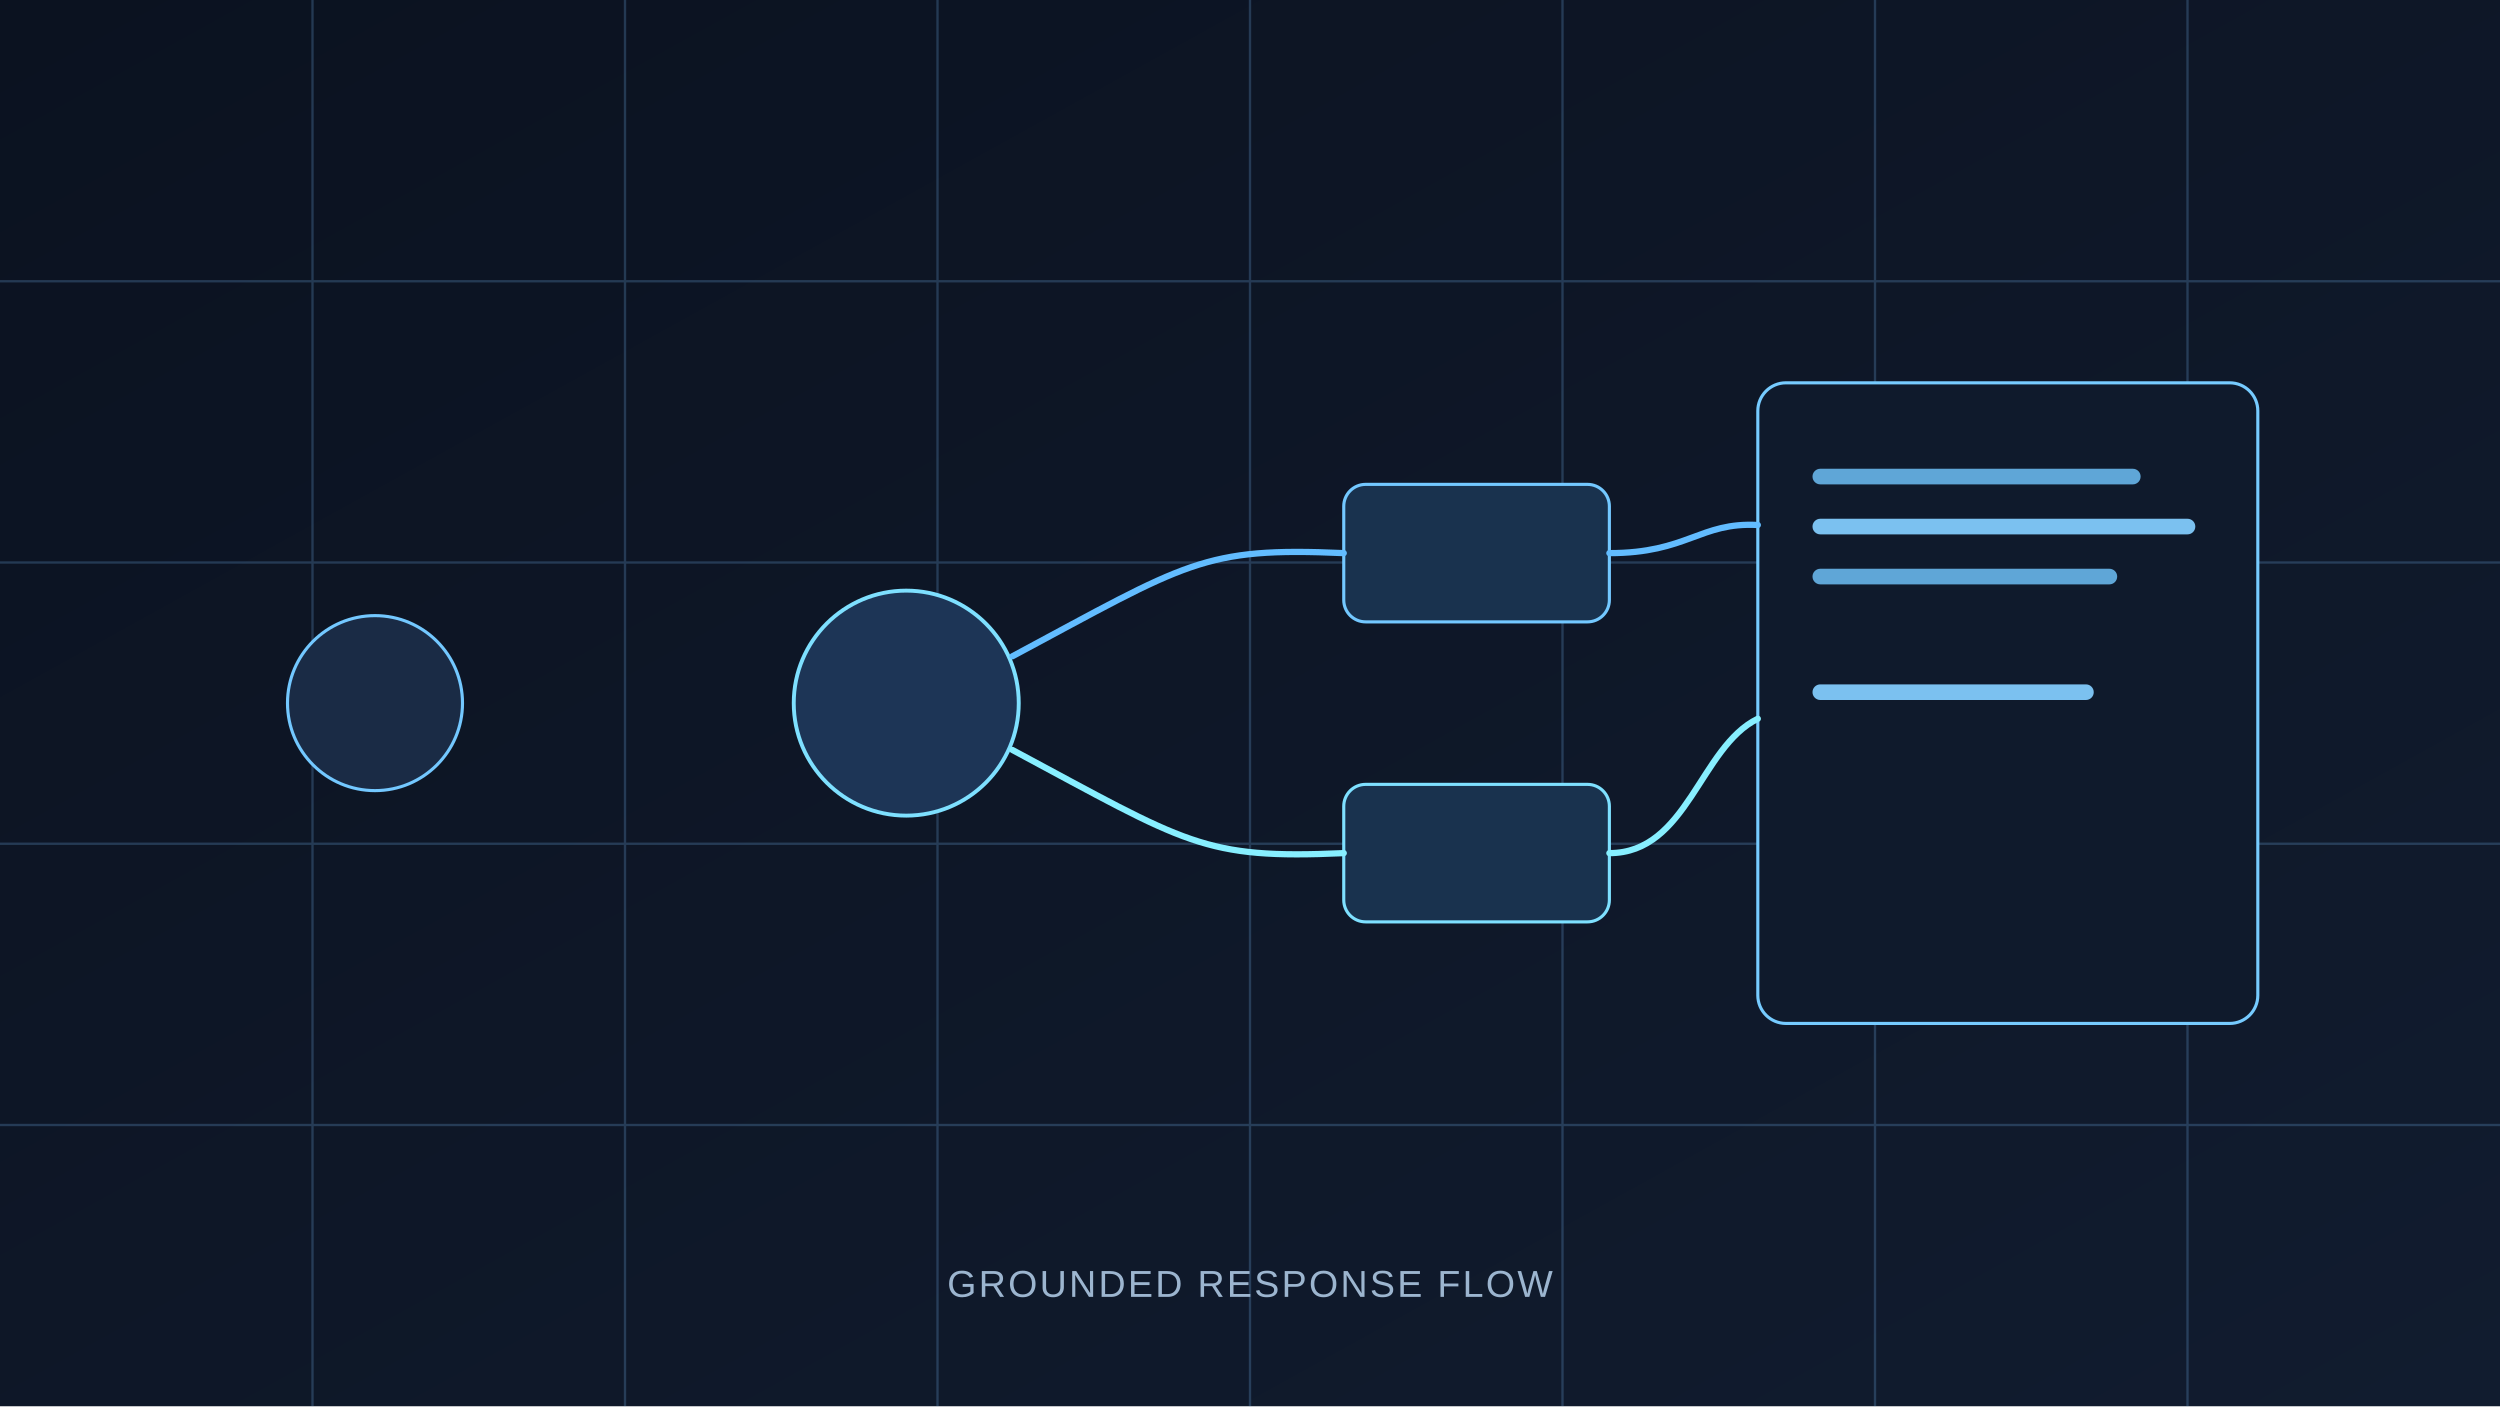
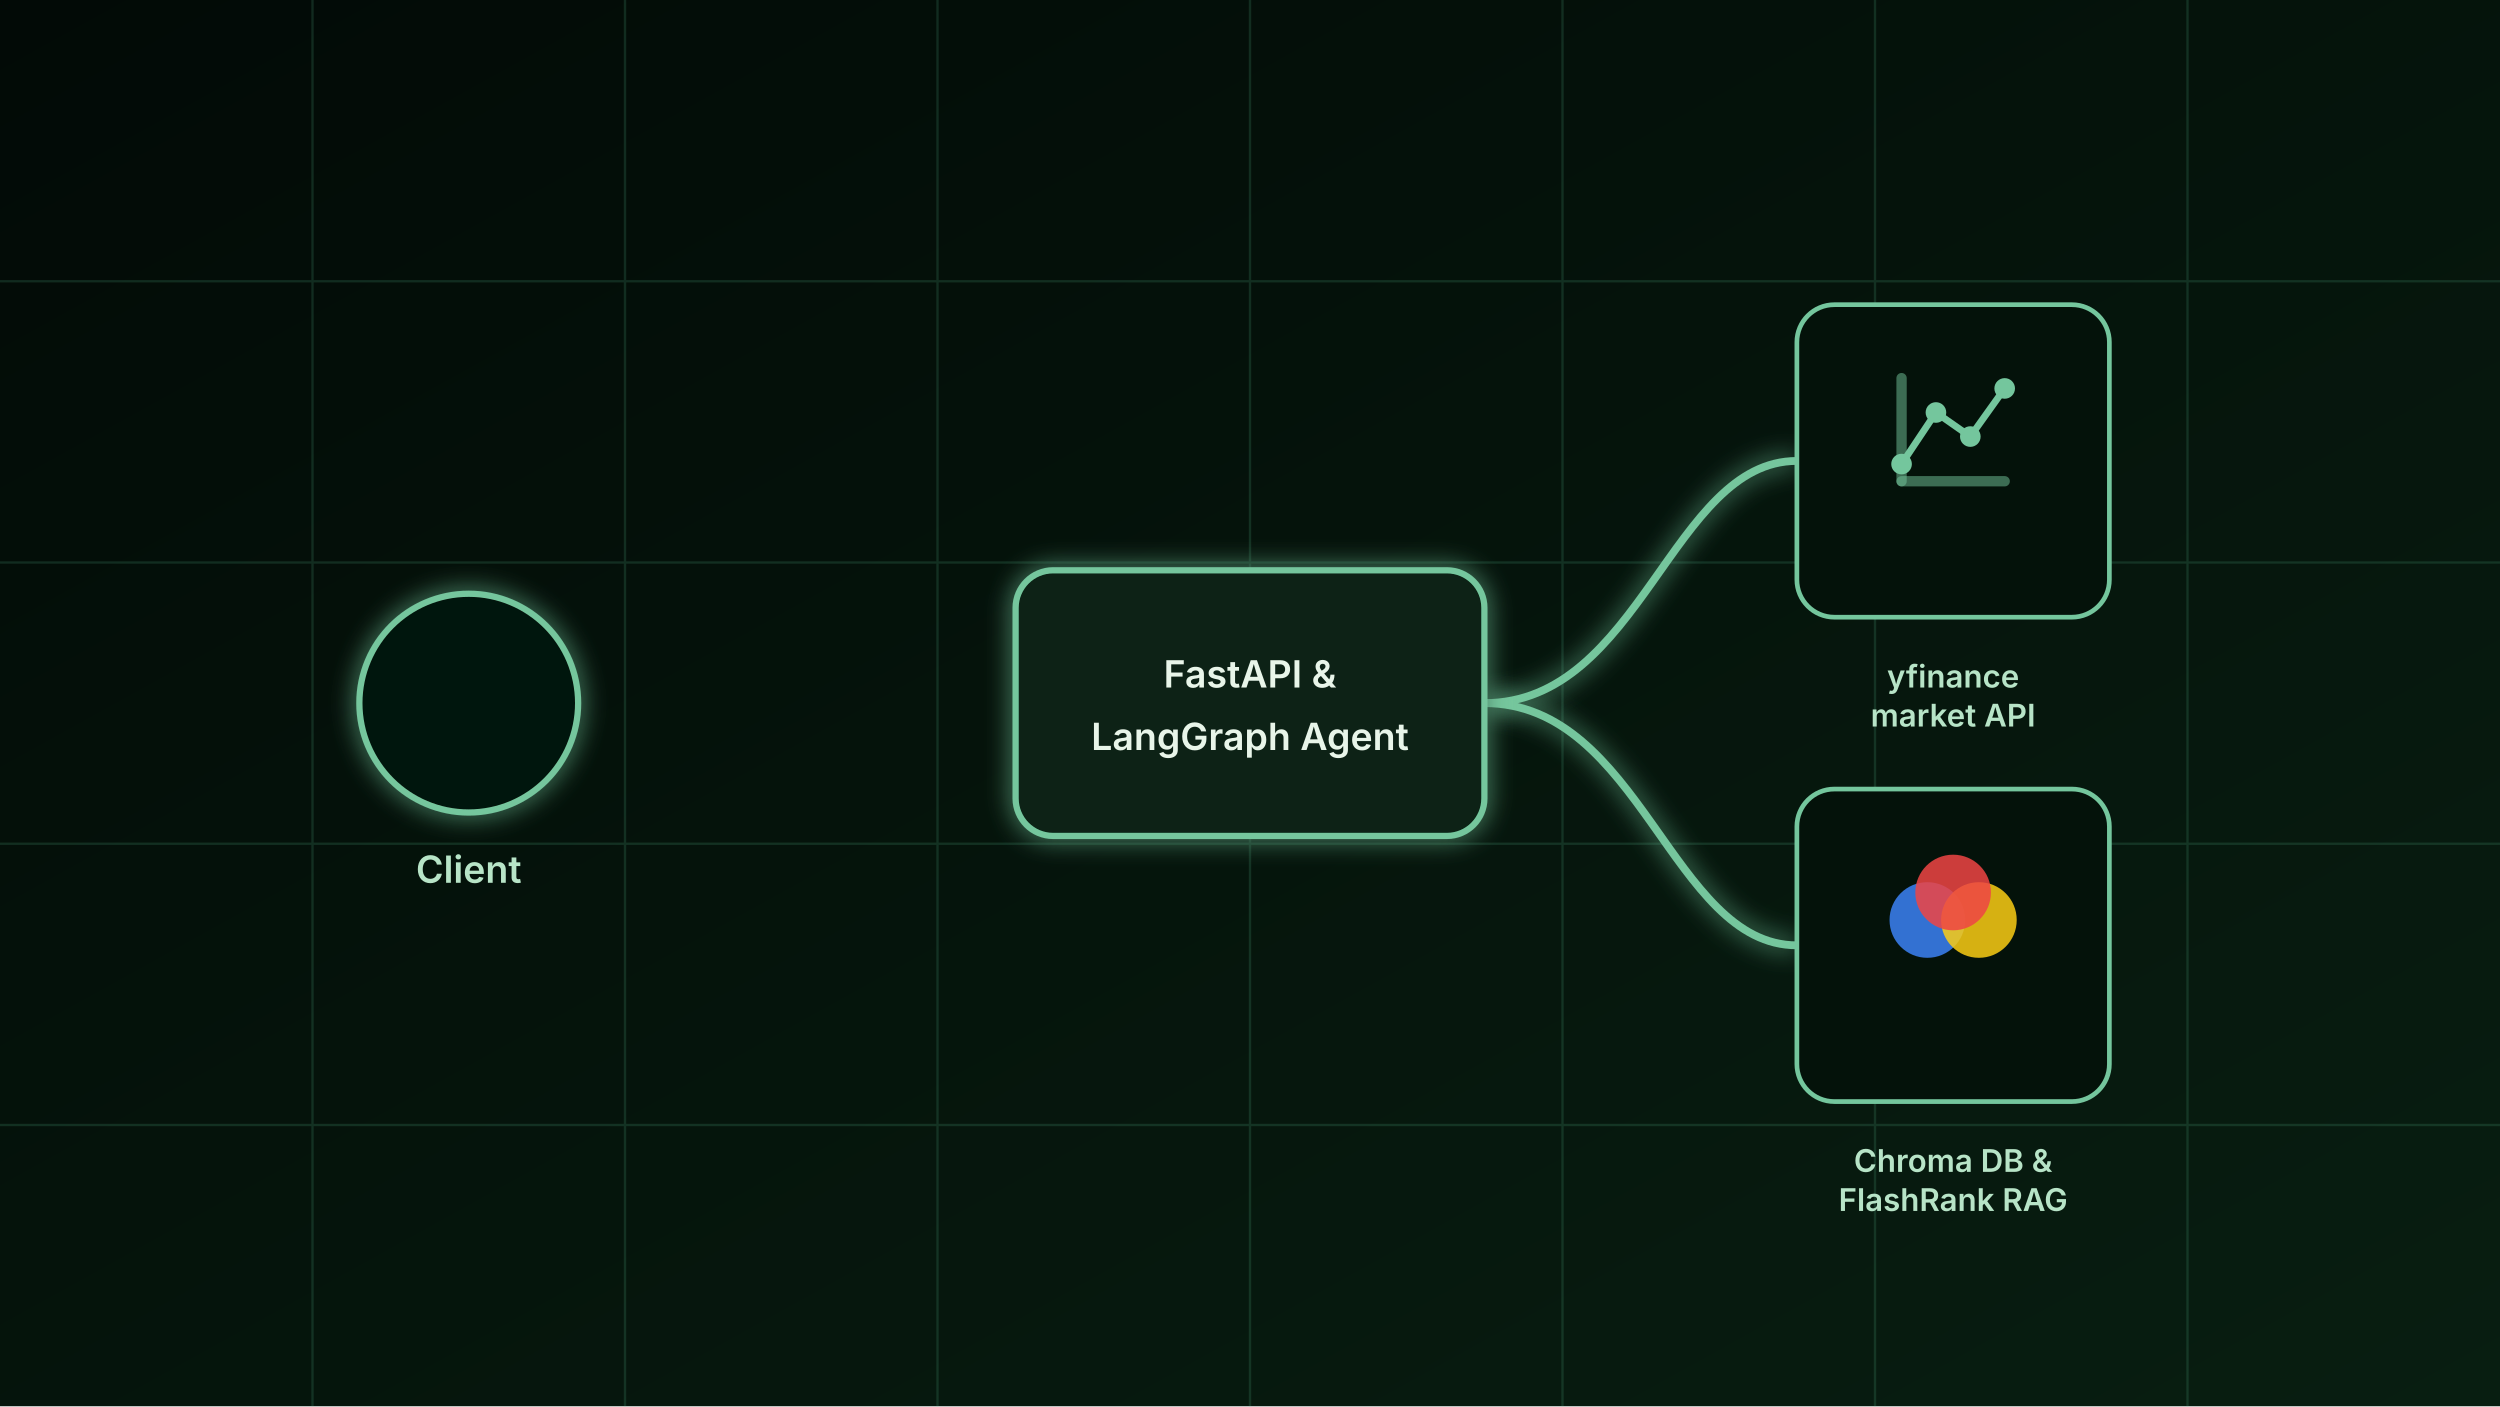
<svg xmlns="http://www.w3.org/2000/svg" width="1600" height="900" viewBox="0 0 1600 900">
  <defs>
    <linearGradient id="bg" x1="0" y1="0" x2="1" y2="1">
-       <stop offset="0%" stop-color="#0b1220" />
-       <stop offset="100%" stop-color="#111c2f" />
+       <stop offset="0%" stop-color="#020a06" />
+       <stop offset="100%" stop-color="#081e11" />
    </linearGradient>
-     <linearGradient id="line" x1="0" y1="0" x2="1" y2="0">
-       <stop offset="0%" stop-color="#57b7ff" />
-       <stop offset="100%" stop-color="#7df0ff" />
-     </linearGradient>
+     <filter id="glow" x="-20%" y="-20%" width="140%" height="140%">
+       <feGaussianBlur stdDeviation="8" result="blur" />
+       <feMerge>
+         <feMergeNode in="blur" />
+         <feMergeNode in="SourceGraphic" />
+       </feMerge>
+     </filter>
+     <filter id="shadow" x="-10%" y="-10%" width="120%" height="120%">
+       <feDropShadow dx="0" dy="8" stdDeviation="12" flood-color="#000000" flood-opacity="0.5" />
+     </filter>
  </defs>
  <rect width="1600" height="900" fill="url(#bg)" />
-   <g opacity="0.22" stroke="#7abfff" stroke-width="1.5">
+   <g opacity="0.18" stroke="#52b788" stroke-width="1.5">
    <path d="M0 180 H1600" />
    <path d="M0 360 H1600" />
    <path d="M0 540 H1600" />
    <path d="M0 720 H1600" />
    <path d="M200 0 V900" />
    <path d="M400 0 V900" />
    <path d="M600 0 V900" />
    <path d="M800 0 V900" />
    <path d="M1000 0 V900" />
    <path d="M1200 0 V900" />
    <path d="M1400 0 V900" />
  </g>
-   <circle cx="240" cy="450" r="56" fill="#1a2b45" stroke="#73c8ff" stroke-width="2" />
-   <circle cx="580" cy="450" r="72" fill="#1d3556" stroke="#7ee0ff" stroke-width="2.5" />
-   <rect x="860" y="310" width="170" height="88" rx="14" fill="#19324e" stroke="#73c8ff" stroke-width="2" />
-   <rect x="860" y="502" width="170" height="88" rx="14" fill="#19324e" stroke="#7ee0ff" stroke-width="2" />
-   <rect x="1125" y="245" width="320" height="410" rx="18" fill="#0f1a2c" stroke="#76cbff" stroke-width="2" />
-   <rect x="1160" y="300" width="210" height="10" rx="5" fill="#5fa6d7" />
-   <rect x="1160" y="332" width="245" height="10" rx="5" fill="#7bc1f0" />
-   <rect x="1160" y="364" width="195" height="10" rx="5" fill="#5fa6d7" />
-   <rect x="1160" y="438" width="180" height="10" rx="5" fill="#7bc1f0" />
-   <path d="M296 450 H496" stroke="url(#line)" stroke-width="5" stroke-linecap="round" />
-   <path d="M648 420 C760 360, 770 350, 860 354" stroke="#62bcff" stroke-width="4" fill="none" stroke-linecap="round" />
-   <path d="M648 480 C760 540, 770 550, 860 546" stroke="#87efff" stroke-width="4" fill="none" stroke-linecap="round" />
-   <path d="M1030 354 C1080 354, 1088 334, 1125 336" stroke="#62bcff" stroke-width="4" fill="none" stroke-linecap="round" />
-   <path d="M1030 546 C1080 546, 1088 478, 1125 460" stroke="#87efff" stroke-width="4" fill="none" stroke-linecap="round" />
-   <text x="800" y="830" fill="#9cb5cf" text-anchor="middle" font-family="Segoe UI, Arial" font-size="24" letter-spacing="1.5">GROUNDED RESPONSE FLOW</text>
+   <path d="M 370 450 L 650 450" fill="none" stroke="#74c69d" stroke-width="5" filter="url(#glow)" />
+   <path d="M 950 450 C 1050 450, 1070 295, 1150 295" fill="none" stroke="#74c69d" stroke-width="5" filter="url(#glow)" />
+   <path d="M 950 450 C 1050 450, 1070 605, 1150 605" fill="none" stroke="#74c69d" stroke-width="5" filter="url(#glow)" />
+   <g>
+     <circle cx="300" cy="450" r="70" fill="#04120a" stroke="#74c69d" stroke-width="4" filter="url(#glow)" />
+     <text x="300" y="565" fill="#b7e4c7" font-family="system-ui, -apple-system, sans-serif" font-size="24" font-weight="600" text-anchor="middle">Client</text>
+   </g>
+   <g>
+     <rect x="650" y="365" width="300" height="170" rx="24" fill="#082012" stroke="#74c69d" stroke-width="4" filter="url(#glow)" />
+     <text x="800" y="440" fill="#e8f5e9" font-family="system-ui, -apple-system, sans-serif" font-size="24" font-weight="600" text-anchor="middle">FastAPI &amp;</text>
+     <text x="800" y="480" fill="#e8f5e9" font-family="system-ui, -apple-system, sans-serif" font-size="24" font-weight="600" text-anchor="middle">LangGraph Agent</text>
+   </g>
+   <g>
+     <rect x="1150" y="195" width="200" height="200" rx="24" fill="#04120a" stroke="#74c69d" stroke-width="3" />
+     <g stroke="#74c69d" stroke-width="3" stroke-linecap="round" stroke-linejoin="round" fill="none" transform="translate(1250, 275) scale(2.2)">
+       <path d="M -15 15 L 15 15" stroke-opacity="0.5" />
+       <path d="M -15 15 V -15" stroke-opacity="0.5" />
+       <path d="M -15 10 L -5 -5 L 5 2 L 15 -12" stroke-width="2" stroke="#74c69d" />
+       <circle cx="-15" cy="10" r="1.5" fill="#74c69d" />
+       <circle cx="-5" cy="-5" r="1.5" fill="#74c69d" />
+       <circle cx="5" cy="2" r="1.5" fill="#74c69d" />
+       <circle cx="15" cy="-12" r="1.5" fill="#74c69d" />
+     </g>
+     <text x="1250" y="440" fill="#b7e4c7" font-family="system-ui, -apple-system, sans-serif" font-size="20" font-weight="600" text-anchor="middle">yfinance</text>
+     <text x="1250" y="465" fill="#b7e4c7" font-family="system-ui, -apple-system, sans-serif" font-size="20" font-weight="600" text-anchor="middle">market API</text>
+   </g>
+   <g>
+     <rect x="1150" y="505" width="200" height="200" rx="24" fill="#04120a" stroke="#74c69d" stroke-width="3" />
+     <g transform="translate(1250, 580) scale(2.2)">
+       <circle cx="-7.5" cy="4" r="11" fill="#3b82f6" fill-opacity="0.85" />
+       <circle cx="7.5" cy="4" r="11" fill="#facc15" fill-opacity="0.85" />
+       <circle cx="0" cy="-4" r="11" fill="#ef4444" fill-opacity="0.85" />
+     </g>
+     <text x="1250" y="750" fill="#b7e4c7" font-family="system-ui, -apple-system, sans-serif" font-size="20" font-weight="600" text-anchor="middle">Chroma DB &amp;</text>
+     <text x="1250" y="775" fill="#b7e4c7" font-family="system-ui, -apple-system, sans-serif" font-size="20" font-weight="600" text-anchor="middle">FlashRank RAG</text>
+   </g>
</svg>
